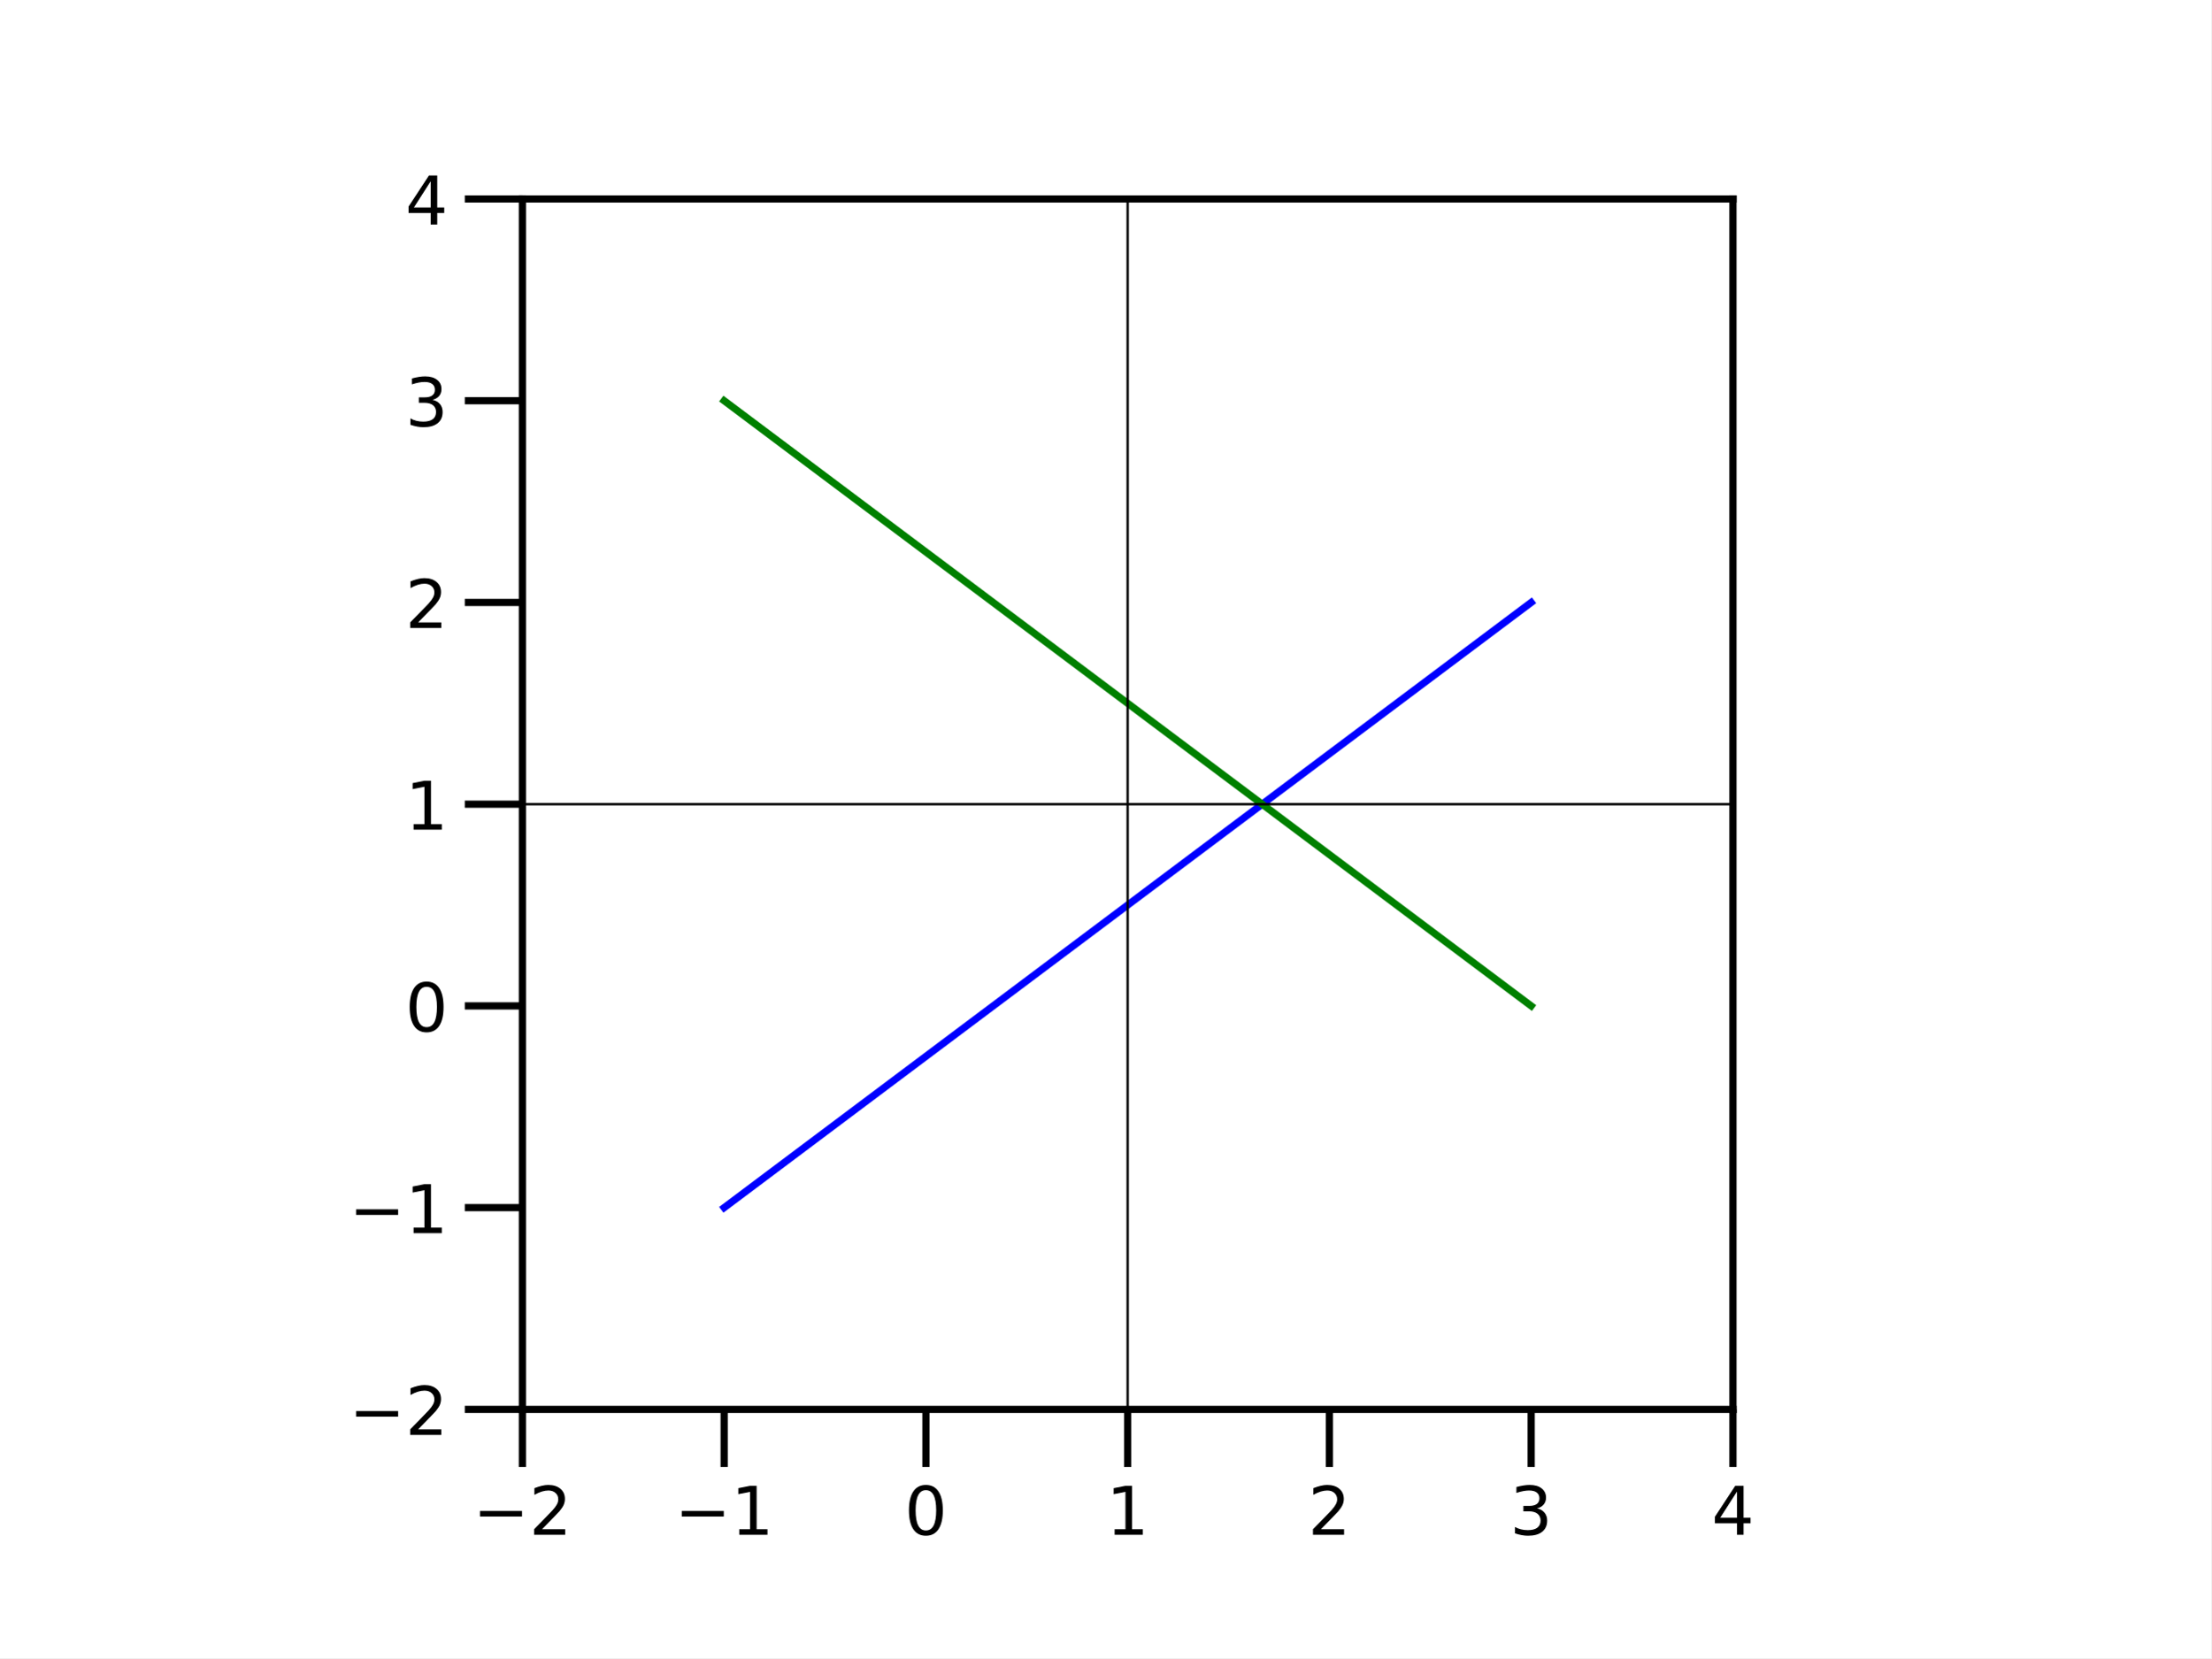
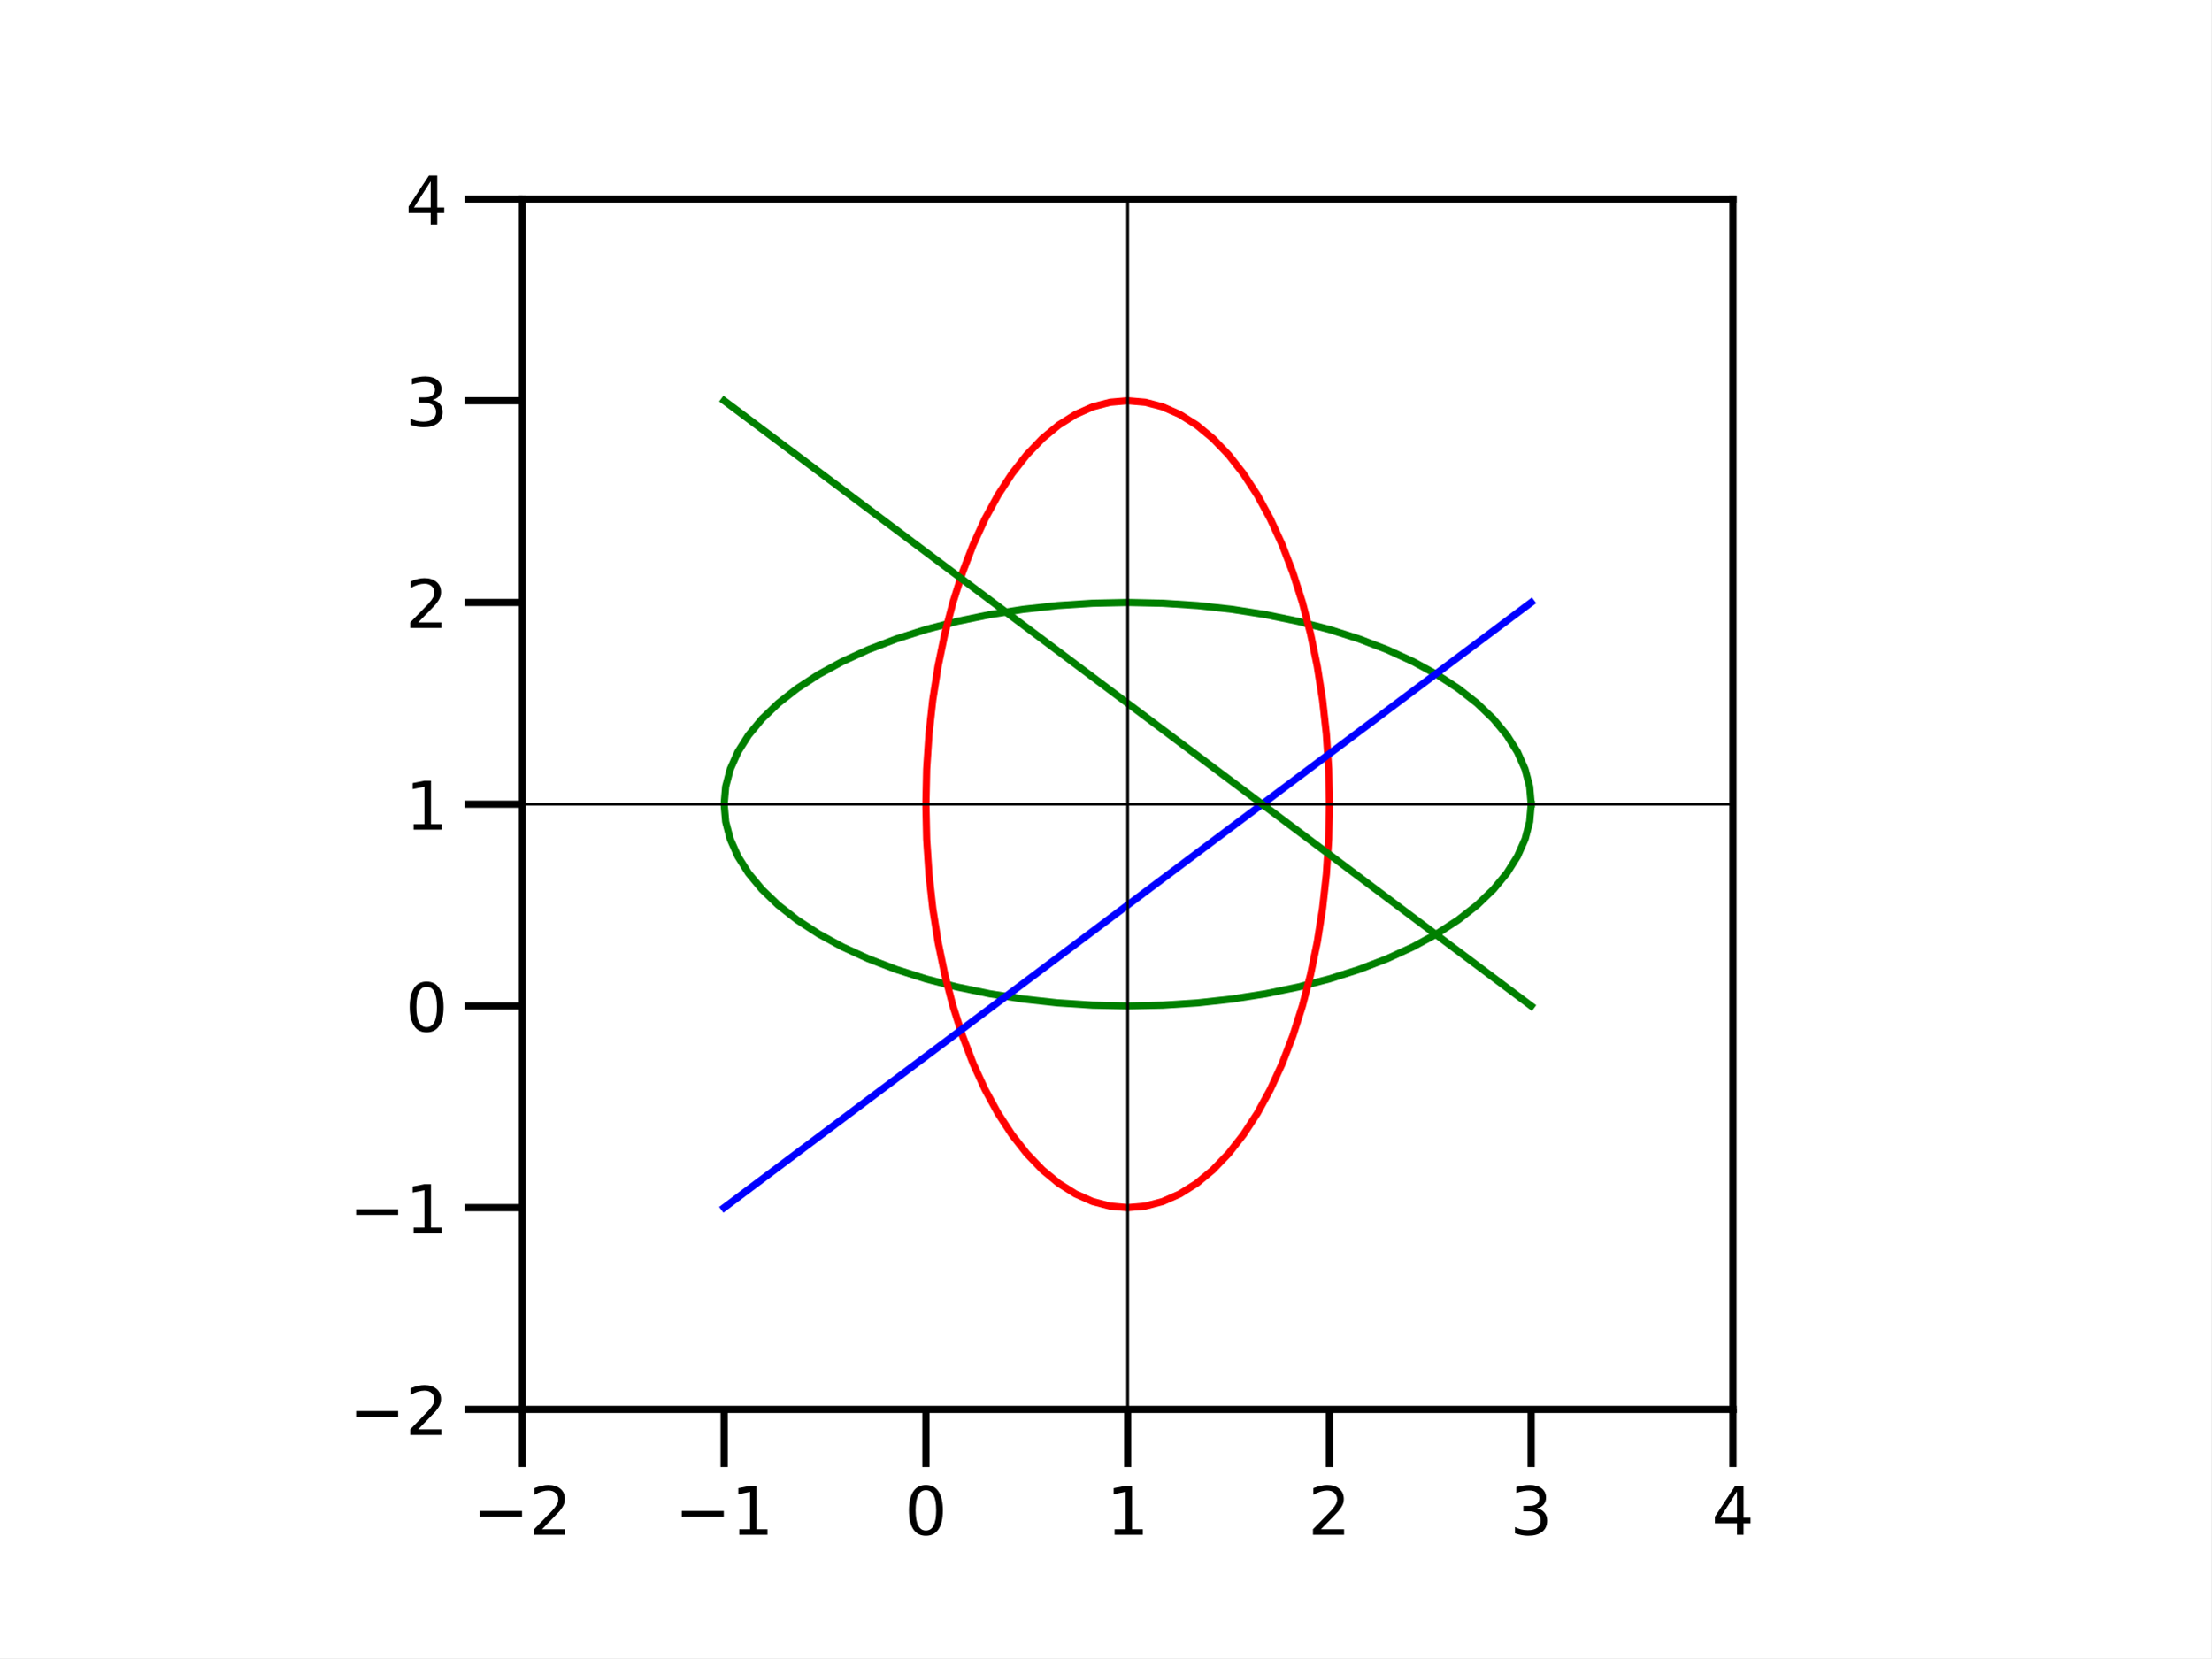
<svg xmlns="http://www.w3.org/2000/svg" xmlns:xlink="http://www.w3.org/1999/xlink" height="345.6pt" version="1.1" viewBox="0 0 460.8 345.6" width="460.8pt">
  <defs>
    <style type="text/css">*{stroke-linecap:butt;stroke-linejoin:round;}</style>
  </defs>
  <g id="figure_1">
    <g id="patch_1">
      <path d="M 0 345.6  L 460.8 345.6  L 460.8 0  L 0 0  z " style="fill:#ffffff;" />
    </g>
    <g id="axes_1">
      <g id="patch_2">
        <path d="M 108.864 293.76  L 361.152 293.76  L 361.152 41.472  L 108.864 41.472  z " style="fill:#ffffff;" />
      </g>
      <g id="matplotlib.axis_1">
        <g id="xtick_1">
          <g id="line2d_1">
            <defs>
-               <path d="M 0 0  L 0 12  " id="m70f229308b" style="stroke:#000000;stroke-width:1.5;" />
+               <path d="M 0 0  L 0 12  " id="m211262139a" style="stroke:#000000;stroke-width:1.5;" />
            </defs>
            <g>
-               <use style="stroke:#000000;stroke-width:1.5;" x="108.864" xlink:href="#m70f229308b" y="293.76" />
+               <use style="stroke:#000000;stroke-width:1.5;" x="108.864" xlink:href="#m211262139a" y="293.76" />
            </g>
          </g>
          <g id="text_1">
            <g transform="translate(98.54447 319.8978)scale(0.14 -0.14)">
              <defs>
                <path d="M 10.594 35.5  L 73.188 35.5  L 73.188 27.203  L 10.594 27.203  z " id="DejaVuSans-8722" />
                <path d="M 19.188 8.297  L 53.609 8.297  L 53.609 0  L 7.328 0  L 7.328 8.297  Q 12.938 14.109 22.625 23.891  Q 32.328 33.688 34.812 36.531  Q 39.547 41.844 41.422 45.531  Q 43.312 49.219 43.312 52.781  Q 43.312 58.594 39.234 62.25  Q 35.156 65.922 28.609 65.922  Q 23.969 65.922 18.812 64.312  Q 13.672 62.703 7.812 59.422  L 7.812 69.391  Q 13.766 71.781 18.938 73  Q 24.125 74.219 28.422 74.219  Q 39.75 74.219 46.484 68.547  Q 53.219 62.891 53.219 53.422  Q 53.219 48.922 51.531 44.891  Q 49.859 40.875 45.406 35.406  Q 44.188 33.984 37.641 27.219  Q 31.109 20.453 19.188 8.297  z " id="DejaVuSans-50" />
              </defs>
              <use xlink:href="#DejaVuSans-8722" />
              <use x="83.789" xlink:href="#DejaVuSans-50" />
            </g>
          </g>
        </g>
        <g id="xtick_2">
          <g id="line2d_2">
            <g>
-               <use style="stroke:#000000;stroke-width:1.5;" x="150.912" xlink:href="#m70f229308b" y="293.76" />
+               <use style="stroke:#000000;stroke-width:1.5;" x="150.912" xlink:href="#m211262139a" y="293.76" />
            </g>
          </g>
          <g id="text_2">
            <g transform="translate(140.5925 319.8978)scale(0.14 -0.14)">
              <defs>
                <path d="M 12.406 8.297  L 28.516 8.297  L 28.516 63.922  L 10.984 60.406  L 10.984 69.391  L 28.422 72.906  L 38.281 72.906  L 38.281 8.297  L 54.391 8.297  L 54.391 0  L 12.406 0  z " id="DejaVuSans-49" />
              </defs>
              <use xlink:href="#DejaVuSans-8722" />
              <use x="83.789" xlink:href="#DejaVuSans-49" />
            </g>
          </g>
        </g>
        <g id="xtick_3">
          <g id="line2d_3">
            <g>
-               <use style="stroke:#000000;stroke-width:1.5;" x="192.96" xlink:href="#m70f229308b" y="293.76" />
+               <use style="stroke:#000000;stroke-width:1.5;" x="192.96" xlink:href="#m211262139a" y="293.76" />
            </g>
          </g>
          <g id="text_3">
            <g transform="translate(188.5062 319.8978)scale(0.14 -0.14)">
              <defs>
                <path d="M 31.781 66.406  Q 24.172 66.406 20.328 58.906  Q 16.5 51.422 16.5 36.375  Q 16.5 21.391 20.328 13.891  Q 24.172 6.391 31.781 6.391  Q 39.453 6.391 43.281 13.891  Q 47.125 21.391 47.125 36.375  Q 47.125 51.422 43.281 58.906  Q 39.453 66.406 31.781 66.406  z M 31.781 74.219  Q 44.047 74.219 50.516 64.516  Q 56.984 54.828 56.984 36.375  Q 56.984 17.969 50.516 8.266  Q 44.047 -1.422 31.781 -1.422  Q 19.531 -1.422 13.062 8.266  Q 6.594 17.969 6.594 36.375  Q 6.594 54.828 13.062 64.516  Q 19.531 74.219 31.781 74.219  z " id="DejaVuSans-48" />
              </defs>
              <use xlink:href="#DejaVuSans-48" />
            </g>
          </g>
        </g>
        <g id="xtick_4">
          <g id="line2d_4">
            <g>
-               <use style="stroke:#000000;stroke-width:1.5;" x="235.008" xlink:href="#m70f229308b" y="293.76" />
+               <use style="stroke:#000000;stroke-width:1.5;" x="235.008" xlink:href="#m211262139a" y="293.76" />
            </g>
          </g>
          <g id="text_4">
            <g transform="translate(230.5542 319.8978)scale(0.14 -0.14)">
              <use xlink:href="#DejaVuSans-49" />
            </g>
          </g>
        </g>
        <g id="xtick_5">
          <g id="line2d_5">
            <g>
-               <use style="stroke:#000000;stroke-width:1.5;" x="277.056" xlink:href="#m70f229308b" y="293.76" />
+               <use style="stroke:#000000;stroke-width:1.5;" x="277.056" xlink:href="#m211262139a" y="293.76" />
            </g>
          </g>
          <g id="text_5">
            <g transform="translate(272.6023 319.8978)scale(0.14 -0.14)">
              <use xlink:href="#DejaVuSans-50" />
            </g>
          </g>
        </g>
        <g id="xtick_6">
          <g id="line2d_6">
            <g>
-               <use style="stroke:#000000;stroke-width:1.5;" x="319.104" xlink:href="#m70f229308b" y="293.76" />
+               <use style="stroke:#000000;stroke-width:1.5;" x="319.104" xlink:href="#m211262139a" y="293.76" />
            </g>
          </g>
          <g id="text_6">
            <g transform="translate(314.6503 319.8978)scale(0.14 -0.14)">
              <defs>
                <path d="M 40.578 39.312  Q 47.656 37.797 51.625 33  Q 55.609 28.219 55.609 21.188  Q 55.609 10.406 48.188 4.484  Q 40.766 -1.422 27.094 -1.422  Q 22.516 -1.422 17.656 -0.516  Q 12.797 0.391 7.625 2.203  L 7.625 11.719  Q 11.719 9.328 16.594 8.109  Q 21.484 6.891 26.812 6.891  Q 36.078 6.891 40.938 10.547  Q 45.797 14.203 45.797 21.188  Q 45.797 27.641 41.281 31.266  Q 36.766 34.906 28.719 34.906  L 20.219 34.906  L 20.219 43.016  L 29.109 43.016  Q 36.375 43.016 40.234 45.922  Q 44.094 48.828 44.094 54.297  Q 44.094 59.906 40.109 62.906  Q 36.141 65.922 28.719 65.922  Q 24.656 65.922 20.016 65.031  Q 15.375 64.156 9.812 62.312  L 9.812 71.094  Q 15.438 72.656 20.344 73.438  Q 25.25 74.219 29.594 74.219  Q 40.828 74.219 47.359 69.109  Q 53.906 64.016 53.906 55.328  Q 53.906 49.266 50.438 45.094  Q 46.969 40.922 40.578 39.312  z " id="DejaVuSans-51" />
              </defs>
              <use xlink:href="#DejaVuSans-51" />
            </g>
          </g>
        </g>
        <g id="xtick_7">
          <g id="line2d_7">
            <g>
-               <use style="stroke:#000000;stroke-width:1.5;" x="361.152" xlink:href="#m70f229308b" y="293.76" />
+               <use style="stroke:#000000;stroke-width:1.5;" x="361.152" xlink:href="#m211262139a" y="293.76" />
            </g>
          </g>
          <g id="text_7">
            <g transform="translate(356.6982 319.8978)scale(0.14 -0.14)">
              <defs>
                <path d="M 37.797 64.312  L 12.891 25.391  L 37.797 25.391  z M 35.203 72.906  L 47.609 72.906  L 47.609 25.391  L 58.016 25.391  L 58.016 17.188  L 47.609 17.188  L 47.609 0  L 37.797 0  L 37.797 17.188  L 4.891 17.188  L 4.891 26.703  z " id="DejaVuSans-52" />
              </defs>
              <use xlink:href="#DejaVuSans-52" />
            </g>
          </g>
        </g>
      </g>
      <g id="matplotlib.axis_2">
        <g id="ytick_1">
          <g id="line2d_8">
            <defs>
-               <path d="M 0 0  L -12 0  " id="m4d3d08aa9c" style="stroke:#000000;stroke-width:1.5;" />
+               <path d="M 0 0  L -12 0  " id="maadce64390" style="stroke:#000000;stroke-width:1.5;" />
            </defs>
            <g>
-               <use style="stroke:#000000;stroke-width:1.5;" x="108.864" xlink:href="#m4d3d08aa9c" y="293.76" />
+               <use style="stroke:#000000;stroke-width:1.5;" x="108.864" xlink:href="#maadce64390" y="293.76" />
            </g>
          </g>
          <g id="text_8">
            <g transform="translate(72.72494 299.0789)scale(0.14 -0.14)">
              <use xlink:href="#DejaVuSans-8722" />
              <use x="83.789" xlink:href="#DejaVuSans-50" />
            </g>
          </g>
        </g>
        <g id="ytick_2">
          <g id="line2d_9">
            <g>
-               <use style="stroke:#000000;stroke-width:1.5;" x="108.864" xlink:href="#m4d3d08aa9c" y="251.712" />
+               <use style="stroke:#000000;stroke-width:1.5;" x="108.864" xlink:href="#maadce64390" y="251.712" />
            </g>
          </g>
          <g id="text_9">
            <g transform="translate(72.72494 257.0309)scale(0.14 -0.14)">
              <use xlink:href="#DejaVuSans-8722" />
              <use x="83.789" xlink:href="#DejaVuSans-49" />
            </g>
          </g>
        </g>
        <g id="ytick_3">
          <g id="line2d_10">
            <g>
-               <use style="stroke:#000000;stroke-width:1.5;" x="108.864" xlink:href="#m4d3d08aa9c" y="209.664" />
+               <use style="stroke:#000000;stroke-width:1.5;" x="108.864" xlink:href="#maadce64390" y="209.664" />
            </g>
          </g>
          <g id="text_10">
            <g transform="translate(84.4565 214.9829)scale(0.14 -0.14)">
              <use xlink:href="#DejaVuSans-48" />
            </g>
          </g>
        </g>
        <g id="ytick_4">
          <g id="line2d_11">
            <g>
-               <use style="stroke:#000000;stroke-width:1.5;" x="108.864" xlink:href="#m4d3d08aa9c" y="167.616" />
+               <use style="stroke:#000000;stroke-width:1.5;" x="108.864" xlink:href="#maadce64390" y="167.616" />
            </g>
          </g>
          <g id="text_11">
            <g transform="translate(84.4565 172.9349)scale(0.14 -0.14)">
              <use xlink:href="#DejaVuSans-49" />
            </g>
          </g>
        </g>
        <g id="ytick_5">
          <g id="line2d_12">
            <g>
-               <use style="stroke:#000000;stroke-width:1.5;" x="108.864" xlink:href="#m4d3d08aa9c" y="125.568" />
+               <use style="stroke:#000000;stroke-width:1.5;" x="108.864" xlink:href="#maadce64390" y="125.568" />
            </g>
          </g>
          <g id="text_12">
            <g transform="translate(84.4565 130.8869)scale(0.14 -0.14)">
              <use xlink:href="#DejaVuSans-50" />
            </g>
          </g>
        </g>
        <g id="ytick_6">
          <g id="line2d_13">
            <g>
-               <use style="stroke:#000000;stroke-width:1.5;" x="108.864" xlink:href="#m4d3d08aa9c" y="83.52" />
+               <use style="stroke:#000000;stroke-width:1.5;" x="108.864" xlink:href="#maadce64390" y="83.52" />
            </g>
          </g>
          <g id="text_13">
            <g transform="translate(84.4565 88.83891)scale(0.14 -0.14)">
              <use xlink:href="#DejaVuSans-51" />
            </g>
          </g>
        </g>
        <g id="ytick_7">
          <g id="line2d_14">
            <g>
-               <use style="stroke:#000000;stroke-width:1.5;" x="108.864" xlink:href="#m4d3d08aa9c" y="41.472" />
+               <use style="stroke:#000000;stroke-width:1.5;" x="108.864" xlink:href="#maadce64390" y="41.472" />
            </g>
          </g>
          <g id="text_14">
            <g transform="translate(84.4565 46.79091)scale(0.14 -0.14)">
              <use xlink:href="#DejaVuSans-52" />
            </g>
          </g>
        </g>
      </g>
      <g id="line2d_15">
-         <path clip-path="url(#pf3afd24d22)" d="M 150.912 251.712  L 319.104 125.568  " style="fill:none;stroke:#0000ff;stroke-linecap:square;stroke-width:1.5;" />
+         <path clip-path="url(#p263954f2aa)" d="M 319.104 167.616  L 318.784 163.951  L 317.826 160.314  L 316.238 156.733  L 314.032 153.235  L 311.225 149.846  L 307.837 146.592  L 303.895 143.498  L 299.429 140.588  L 294.473 137.884  L 289.064 135.405  L 283.243 133.172  L 277.056 131.201  L 270.549 129.508  L 263.771 128.104  L 256.774 127.001  L 249.611 126.207  L 242.337 125.728  L 235.008 125.568  L 227.679 125.728  L 220.405 126.207  L 213.242 127.001  L 206.245 128.104  L 199.467 129.508  L 192.96 131.201  L 186.773 133.172  L 180.952 135.405  L 175.543 137.884  L 170.587 140.588  L 166.121 143.498  L 162.179 146.592  L 158.791 149.846  L 155.984 153.235  L 153.778 156.733  L 152.19 160.314  L 151.232 163.951  L 150.912 167.616  L 151.232 171.281  L 152.19 174.918  L 153.778 178.499  L 155.984 181.997  L 158.791 185.386  L 162.179 188.64  L 166.121 191.734  L 170.587 194.644  L 175.543 197.348  L 180.952 199.827  L 186.773 202.06  L 192.96 204.031  L 199.467 205.724  L 206.245 207.128  L 213.242 208.231  L 220.405 209.025  L 227.679 209.504  L 235.008 209.664  L 242.337 209.504  L 249.611 209.025  L 256.774 208.231  L 263.771 207.128  L 270.549 205.724  L 277.056 204.031  L 283.243 202.06  L 289.064 199.827  L 294.473 197.348  L 299.429 194.644  L 303.895 191.734  L 307.837 188.64  L 311.225 185.386  L 314.032 181.997  L 316.238 178.499  L 317.826 174.918  L 318.784 171.281  L 319.104 167.616  " style="fill:none;stroke:#008000;stroke-linecap:square;stroke-width:1.5;" />
      </g>
      <g id="line2d_16">
-         <path clip-path="url(#pf3afd24d22)" d="M 150.912 83.52  L 319.104 209.664  " style="fill:none;stroke:#008000;stroke-linecap:square;stroke-width:1.5;" />
+         <path clip-path="url(#p263954f2aa)" d="M 277.056 167.616  L 276.896 160.287  L 276.417 153.013  L 275.623 145.85  L 274.52 138.853  L 273.116 132.075  L 271.423 125.568  L 269.452 119.381  L 267.219 113.56  L 264.74 108.151  L 262.036 103.195  L 259.126 98.729  L 256.032 94.787  L 252.778 91.399  L 249.389 88.592  L 245.891 86.386  L 242.31 84.798  L 238.673 83.84  L 235.008 83.52  L 231.343 83.84  L 227.706 84.798  L 224.125 86.386  L 220.627 88.592  L 217.238 91.399  L 213.984 94.787  L 210.89 98.729  L 207.98 103.195  L 205.276 108.151  L 202.797 113.56  L 200.564 119.381  L 198.593 125.568  L 196.9 132.075  L 195.496 138.853  L 194.393 145.85  L 193.599 153.013  L 193.12 160.287  L 192.96 167.616  L 193.12 174.945  L 193.599 182.219  L 194.393 189.382  L 195.496 196.379  L 196.9 203.157  L 198.593 209.664  L 200.564 215.851  L 202.797 221.672  L 205.276 227.081  L 207.98 232.037  L 210.89 236.503  L 213.984 240.445  L 217.238 243.833  L 220.627 246.64  L 224.125 248.846  L 227.706 250.434  L 231.343 251.392  L 235.008 251.712  L 238.673 251.392  L 242.31 250.434  L 245.891 248.846  L 249.389 246.64  L 252.778 243.833  L 256.032 240.445  L 259.126 236.503  L 262.036 232.037  L 264.74 227.081  L 267.219 221.672  L 269.452 215.851  L 271.423 209.664  L 273.116 203.157  L 274.52 196.379  L 275.623 189.382  L 276.417 182.219  L 276.896 174.945  L 277.056 167.616  " style="fill:none;stroke:#ff0000;stroke-linecap:square;stroke-width:1.5;" />
      </g>
      <g id="line2d_17">
-         <path clip-path="url(#pf3afd24d22)" d="M 108.864 167.616  L 361.152 167.616  " style="fill:none;stroke:#000000;stroke-linecap:square;stroke-width:0.5;" />
+         <path clip-path="url(#p263954f2aa)" d="M 108.864 167.616  L 361.152 167.616  " style="fill:none;stroke:#000000;stroke-linecap:square;stroke-width:0.5;" />
      </g>
      <g id="line2d_18">
-         <path clip-path="url(#pf3afd24d22)" d="M 235.008 293.76  L 235.008 41.472  " style="fill:none;stroke:#000000;stroke-linecap:square;stroke-width:0.5;" />
+         <path clip-path="url(#p263954f2aa)" d="M 235.008 293.76  L 235.008 41.472  " style="fill:none;stroke:#000000;stroke-linecap:square;stroke-width:0.5;" />
+       </g>
+       <g id="line2d_19">
+         <path clip-path="url(#p263954f2aa)" d="M 150.912 251.712  L 319.104 125.568  " style="fill:none;stroke:#0000ff;stroke-linecap:square;stroke-width:1.5;" />
+       </g>
+       <g id="line2d_20">
+         <path clip-path="url(#p263954f2aa)" d="M 150.912 83.52  L 319.104 209.664  " style="fill:none;stroke:#008000;stroke-linecap:square;stroke-width:1.5;" />
+       </g>
+       <g id="line2d_21">
+         <path clip-path="url(#p263954f2aa)" d="M 108.864 167.616  L 361.152 167.616  " style="fill:none;stroke:#000000;stroke-linecap:square;stroke-width:0.5;" />
+       </g>
+       <g id="line2d_22">
+         <path clip-path="url(#p263954f2aa)" d="M 235.008 293.76  L 235.008 41.472  " style="fill:none;stroke:#000000;stroke-linecap:square;stroke-width:0.5;" />
      </g>
      <g id="patch_3">
        <path d="M 108.864 293.76  L 108.864 41.472  " style="fill:none;stroke:#000000;stroke-linecap:square;stroke-linejoin:miter;stroke-width:1.5;" />
      </g>
      <g id="patch_4">
        <path d="M 361.152 293.76  L 361.152 41.472  " style="fill:none;stroke:#000000;stroke-linecap:square;stroke-linejoin:miter;stroke-width:1.5;" />
      </g>
      <g id="patch_5">
        <path d="M 108.864 293.76  L 361.152 293.76  " style="fill:none;stroke:#000000;stroke-linecap:square;stroke-linejoin:miter;stroke-width:1.5;" />
      </g>
      <g id="patch_6">
        <path d="M 108.864 41.472  L 361.152 41.472  " style="fill:none;stroke:#000000;stroke-linecap:square;stroke-linejoin:miter;stroke-width:1.5;" />
      </g>
    </g>
  </g>
  <defs>
-     <clipPath id="pf3afd24d22">
+     <clipPath id="p263954f2aa">
      <rect height="252.288" width="252.288" x="108.864" y="41.472" />
    </clipPath>
  </defs>
</svg>
